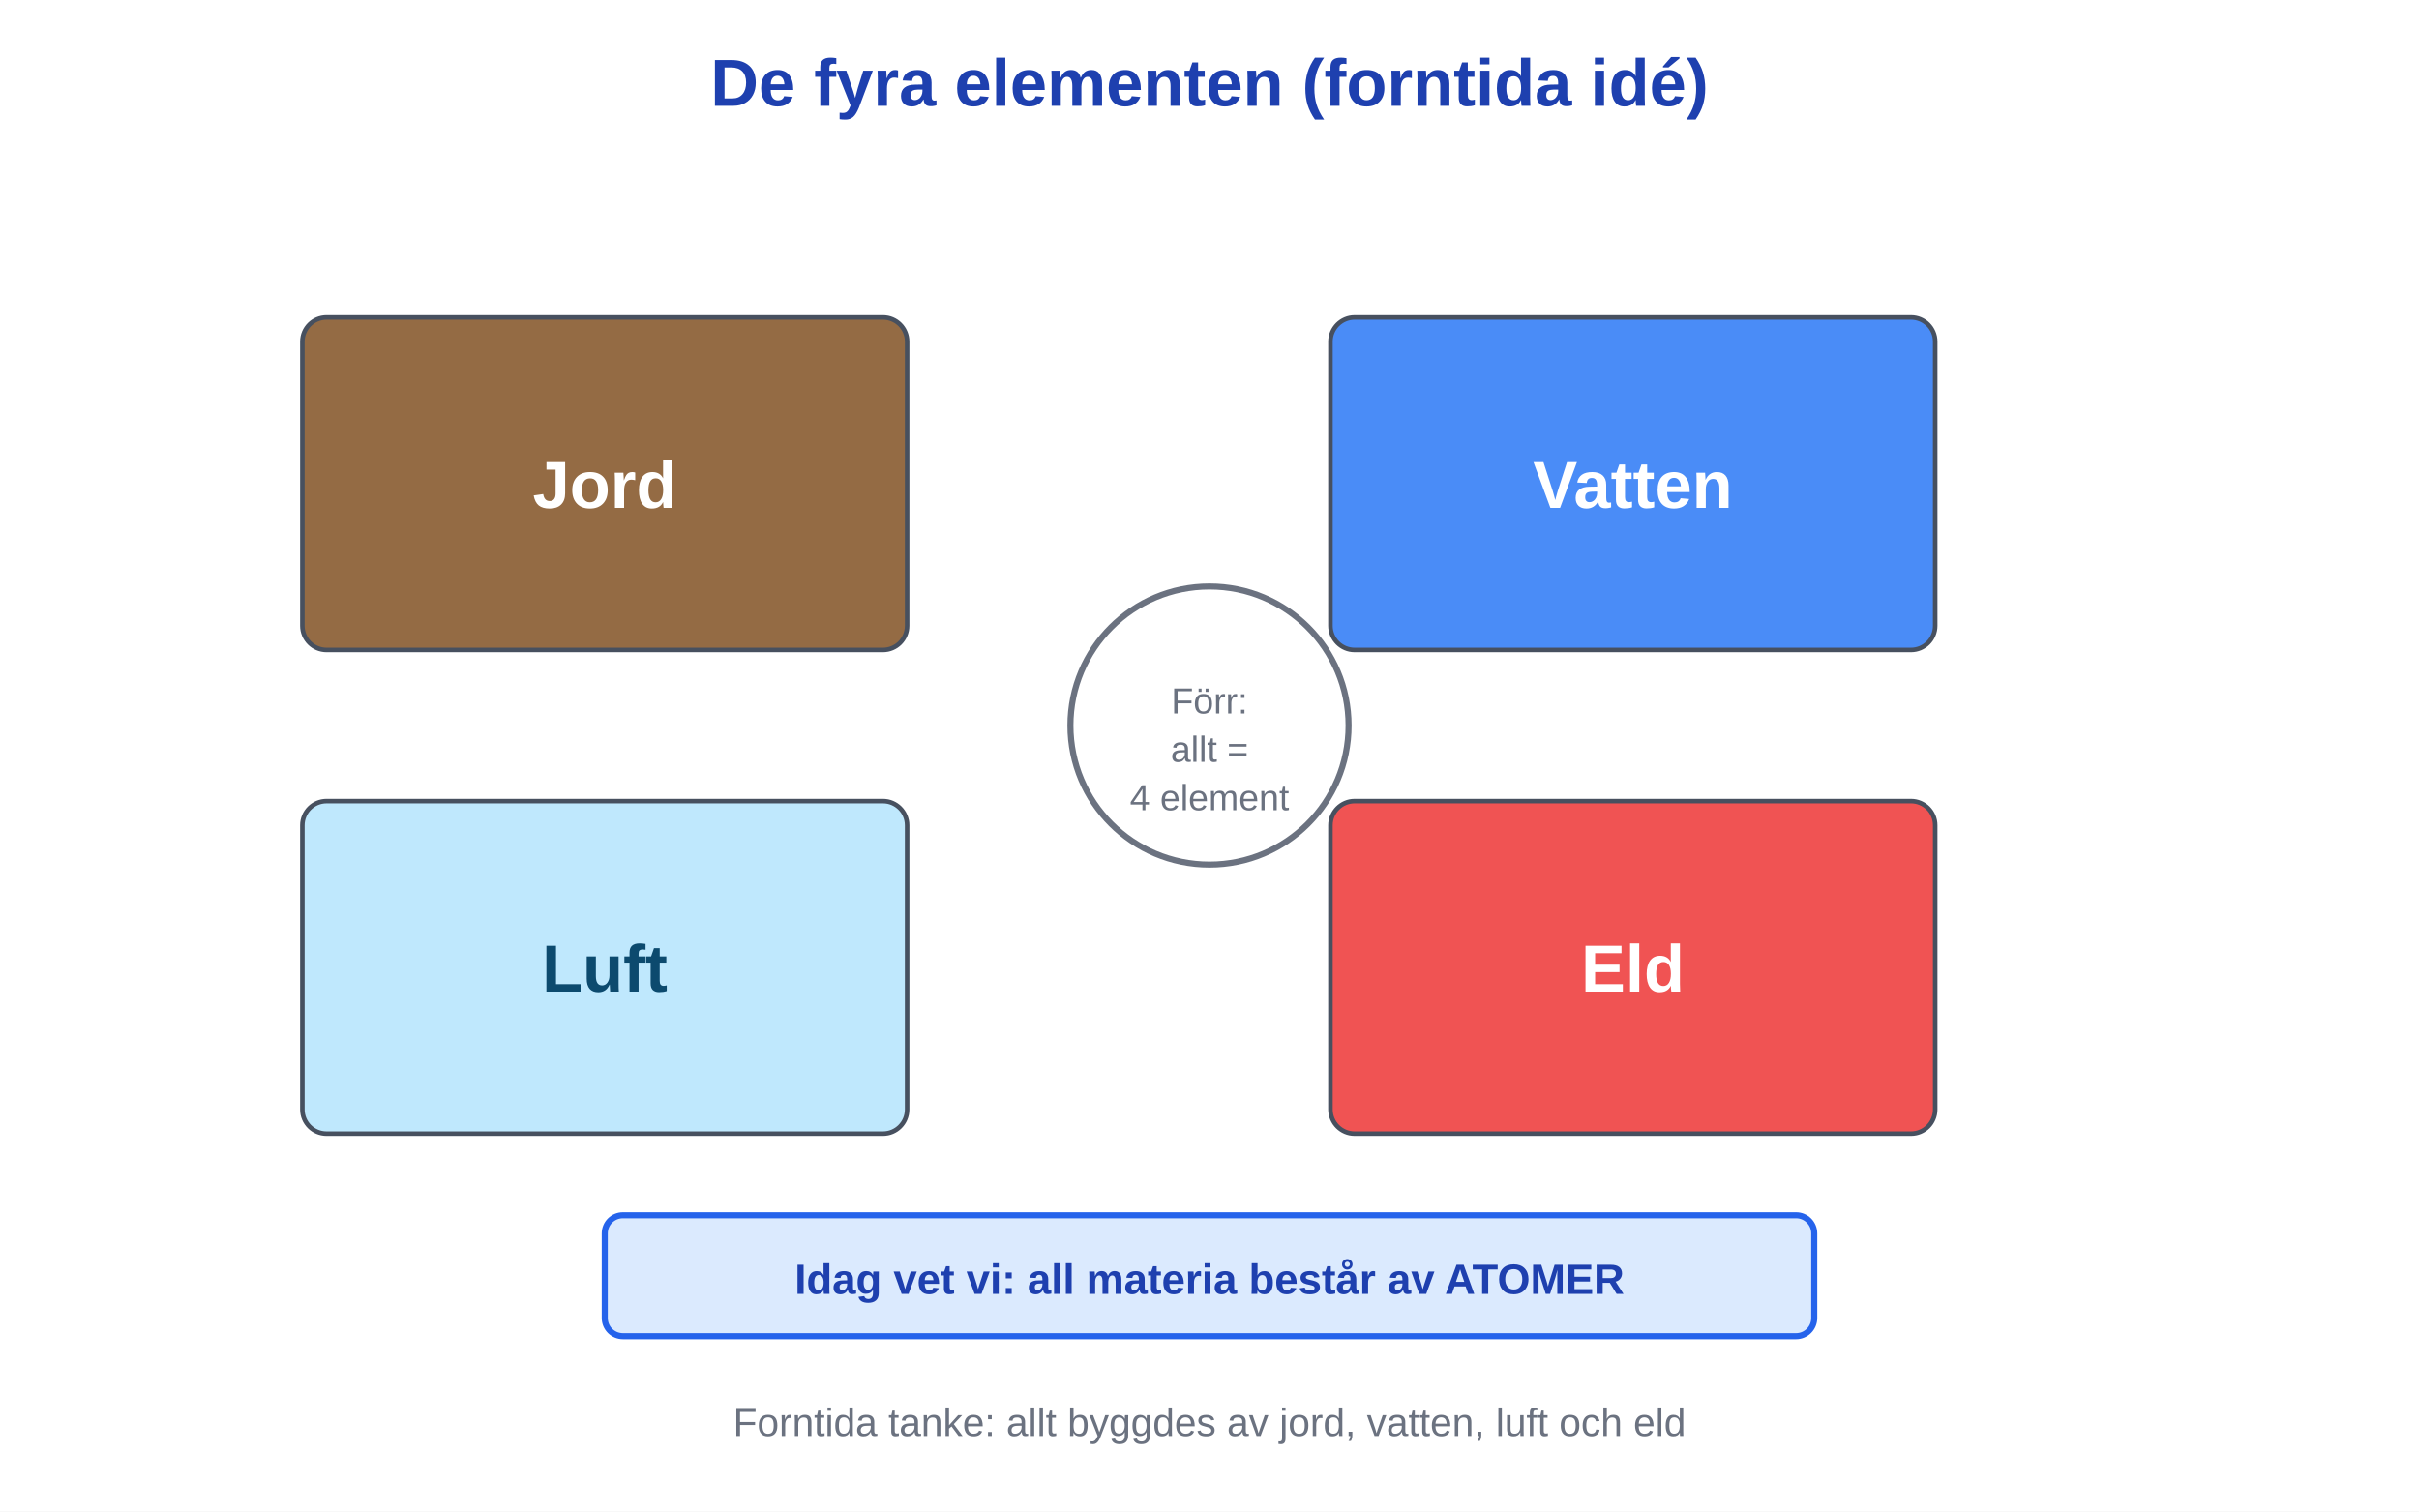
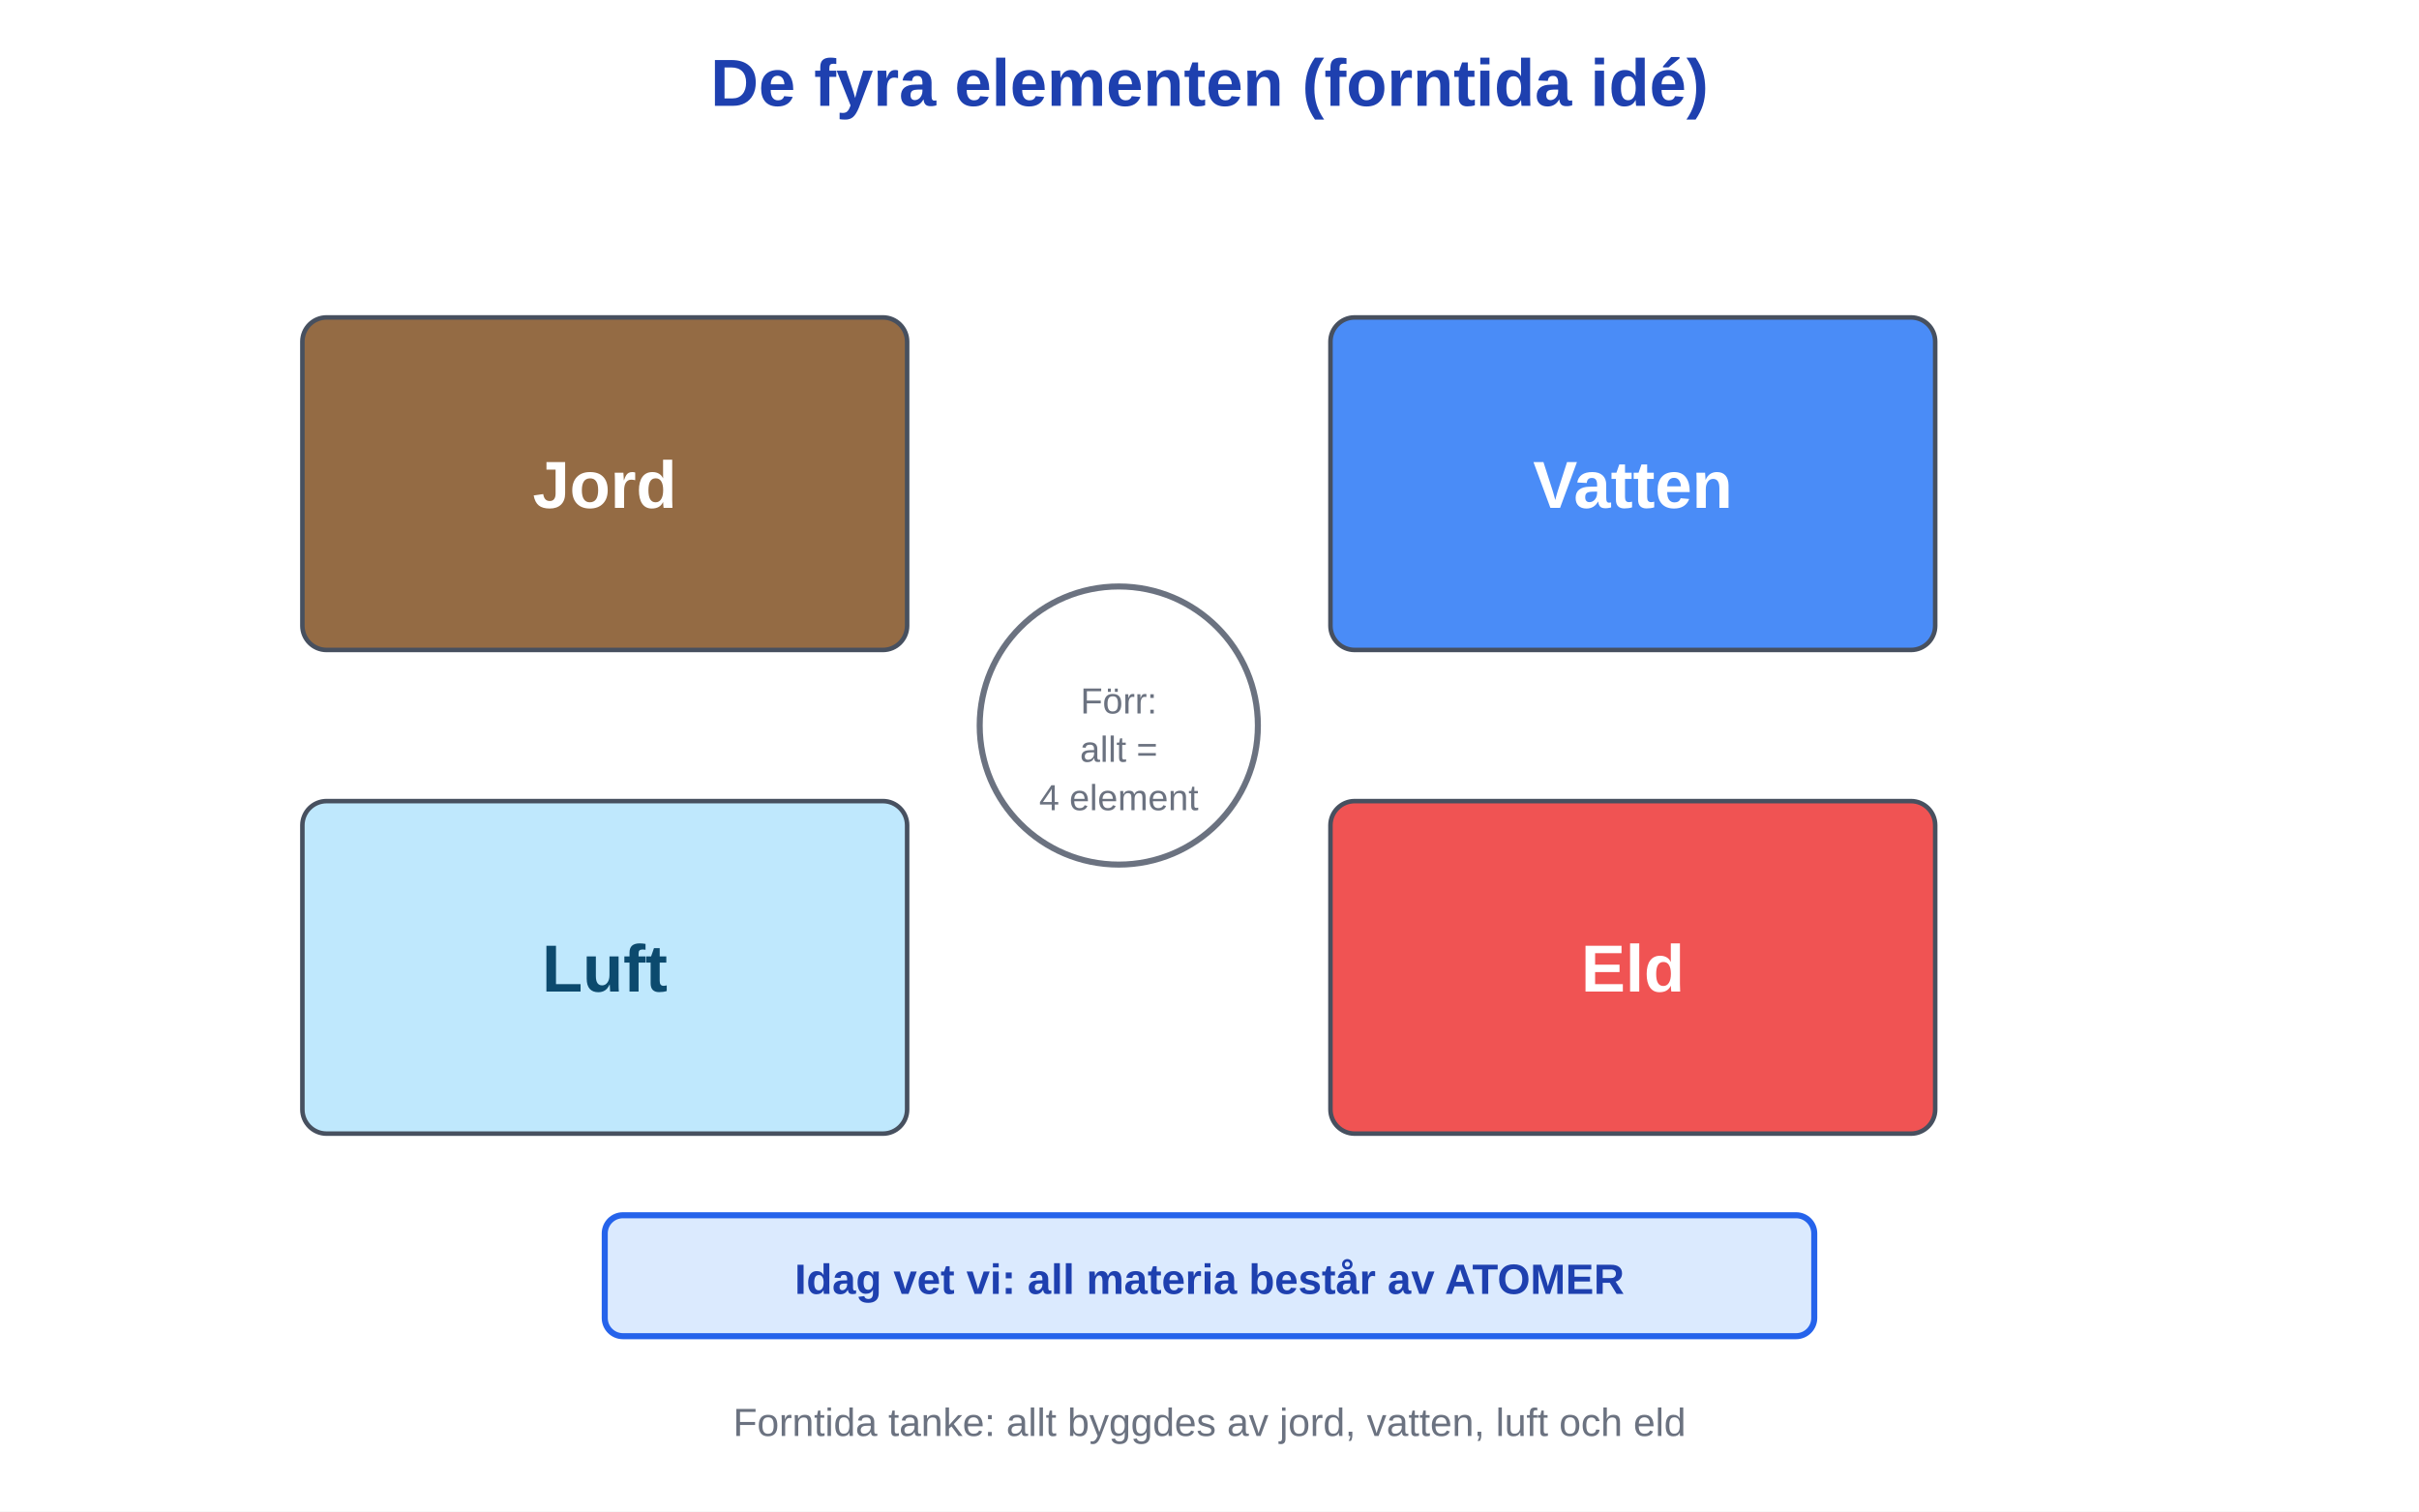
<svg xmlns="http://www.w3.org/2000/svg" viewBox="0 0 800 500" width="800" height="500">
  <rect width="800" height="500" fill="white" />
  <text x="400" y="35" font-family="Arial,sans-serif" font-size="22" fill="#1e40af" text-anchor="middle" font-weight="bold">De fyra elementen (forntida idé)</text>
  <rect x="100" y="105" width="200" height="110" fill="#8b5e34" stroke="#374151" stroke-width="1.5" rx="8" opacity="0.92" />
  <text x="200" y="168" font-family="Arial,sans-serif" font-size="22" fill="#fff" text-anchor="middle" font-weight="bold">Jord</text>
  <rect x="440" y="105" width="200" height="110" fill="#3b82f6" stroke="#374151" stroke-width="1.5" rx="8" opacity="0.92" />
  <text x="540" y="168" font-family="Arial,sans-serif" font-size="22" fill="#fff" text-anchor="middle" font-weight="bold">Vatten</text>
  <rect x="100" y="265" width="200" height="110" fill="#bae6fd" stroke="#374151" stroke-width="1.5" rx="8" opacity="0.92" />
  <text x="200" y="328" font-family="Arial,sans-serif" font-size="22" fill="#0c4a6e" text-anchor="middle" font-weight="bold">Luft</text>
  <rect x="440" y="265" width="200" height="110" fill="#ef4444" stroke="#374151" stroke-width="1.5" rx="8" opacity="0.92" />
  <text x="540" y="328" font-family="Arial,sans-serif" font-size="22" fill="#fff" text-anchor="middle" font-weight="bold">Eld</text>
-   <circle cx="400" cy="240" r="46" fill="white" stroke="#6b7280" stroke-width="2" />
-   <text x="400" y="236" font-family="Arial,sans-serif" font-size="12" fill="#6b7280" text-anchor="middle">Förr:</text>
-   <text x="400" y="252" font-family="Arial,sans-serif" font-size="12" fill="#6b7280" text-anchor="middle">allt =</text>
-   <text x="400" y="268" font-family="Arial,sans-serif" font-size="12" fill="#6b7280" text-anchor="middle">4 element</text>
+   <circle cx="370" cy="240" r="46" fill="white" stroke="#6b7280" stroke-width="2" />
+   <text x="370" y="236" font-family="Arial,sans-serif" font-size="12" fill="#6b7280" text-anchor="middle">Förr:</text>
+   <text x="370" y="252" font-family="Arial,sans-serif" font-size="12" fill="#6b7280" text-anchor="middle">allt =</text>
+   <text x="370" y="268" font-family="Arial,sans-serif" font-size="12" fill="#6b7280" text-anchor="middle">4 element</text>
  <rect x="200" y="402" width="400" height="40" fill="#dbeafe" stroke="#2563eb" stroke-width="2" rx="6" />
  <text x="400" y="428" font-family="Arial,sans-serif" font-size="14" fill="#1e40af" text-anchor="middle" font-weight="bold">Idag vet vi: all materia består av ATOMER</text>
  <text x="400" y="475" font-family="Arial,sans-serif" font-size="13" fill="#6b7280" text-anchor="middle">Forntida tanke: allt byggdes av jord, vatten, luft och eld</text>
</svg>
